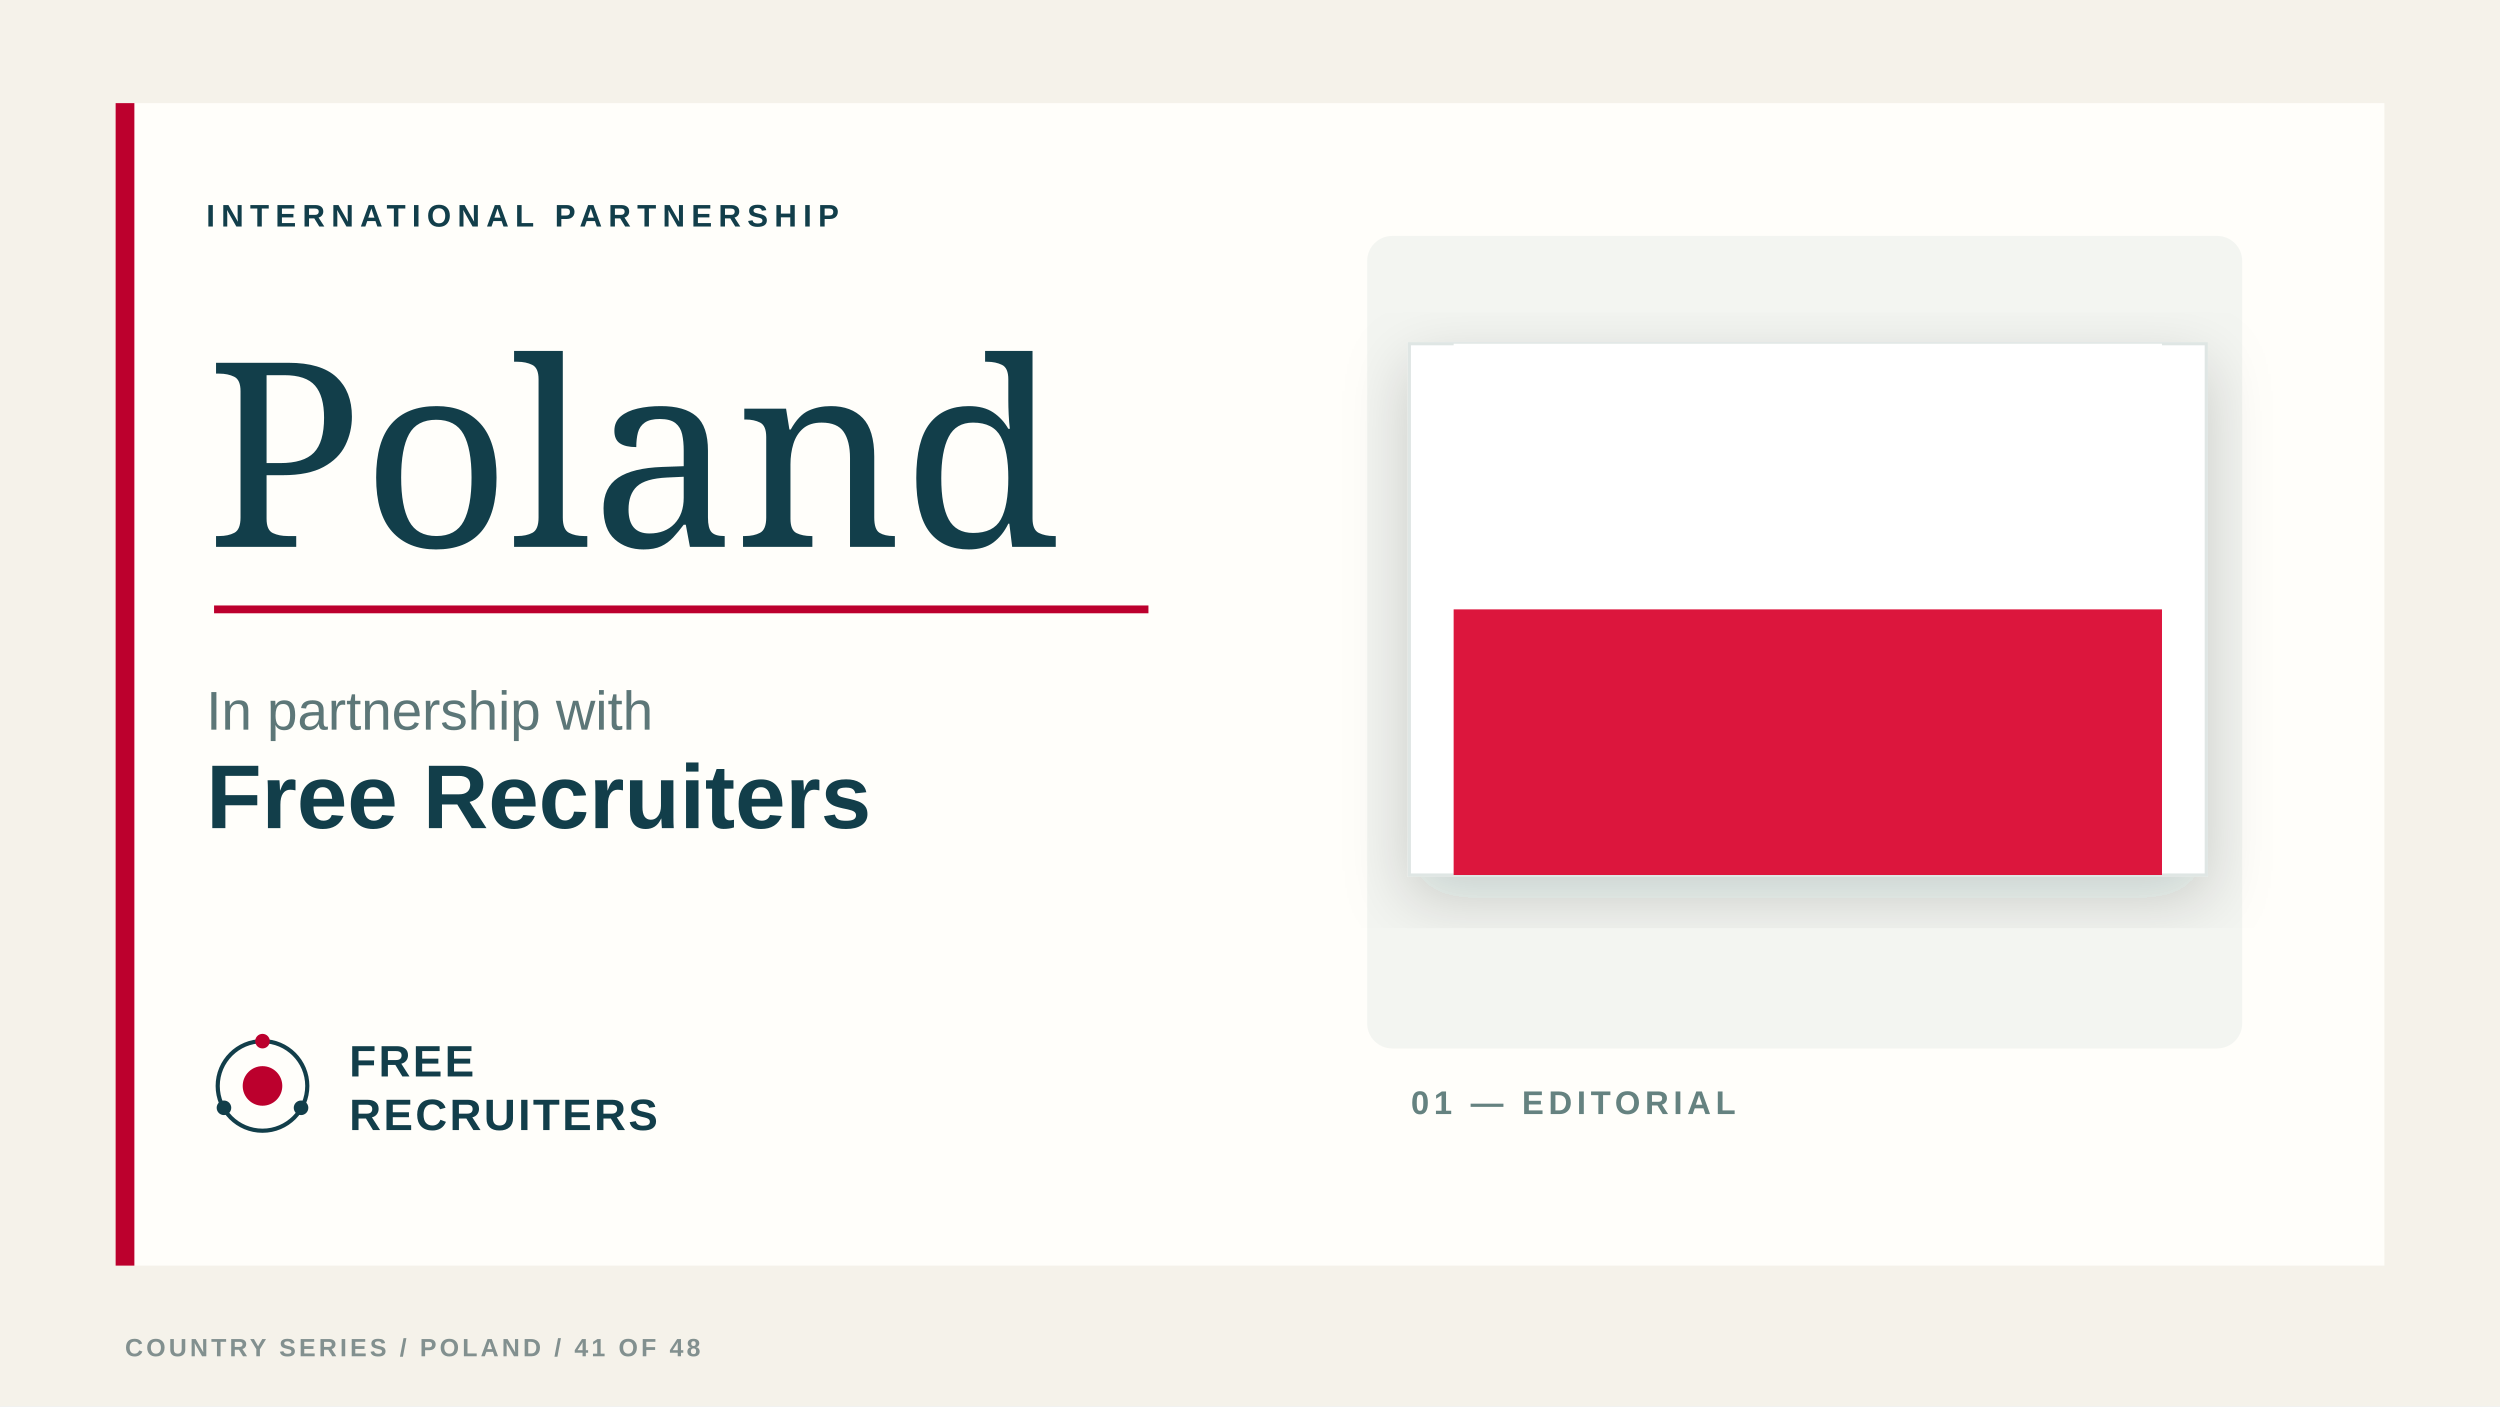
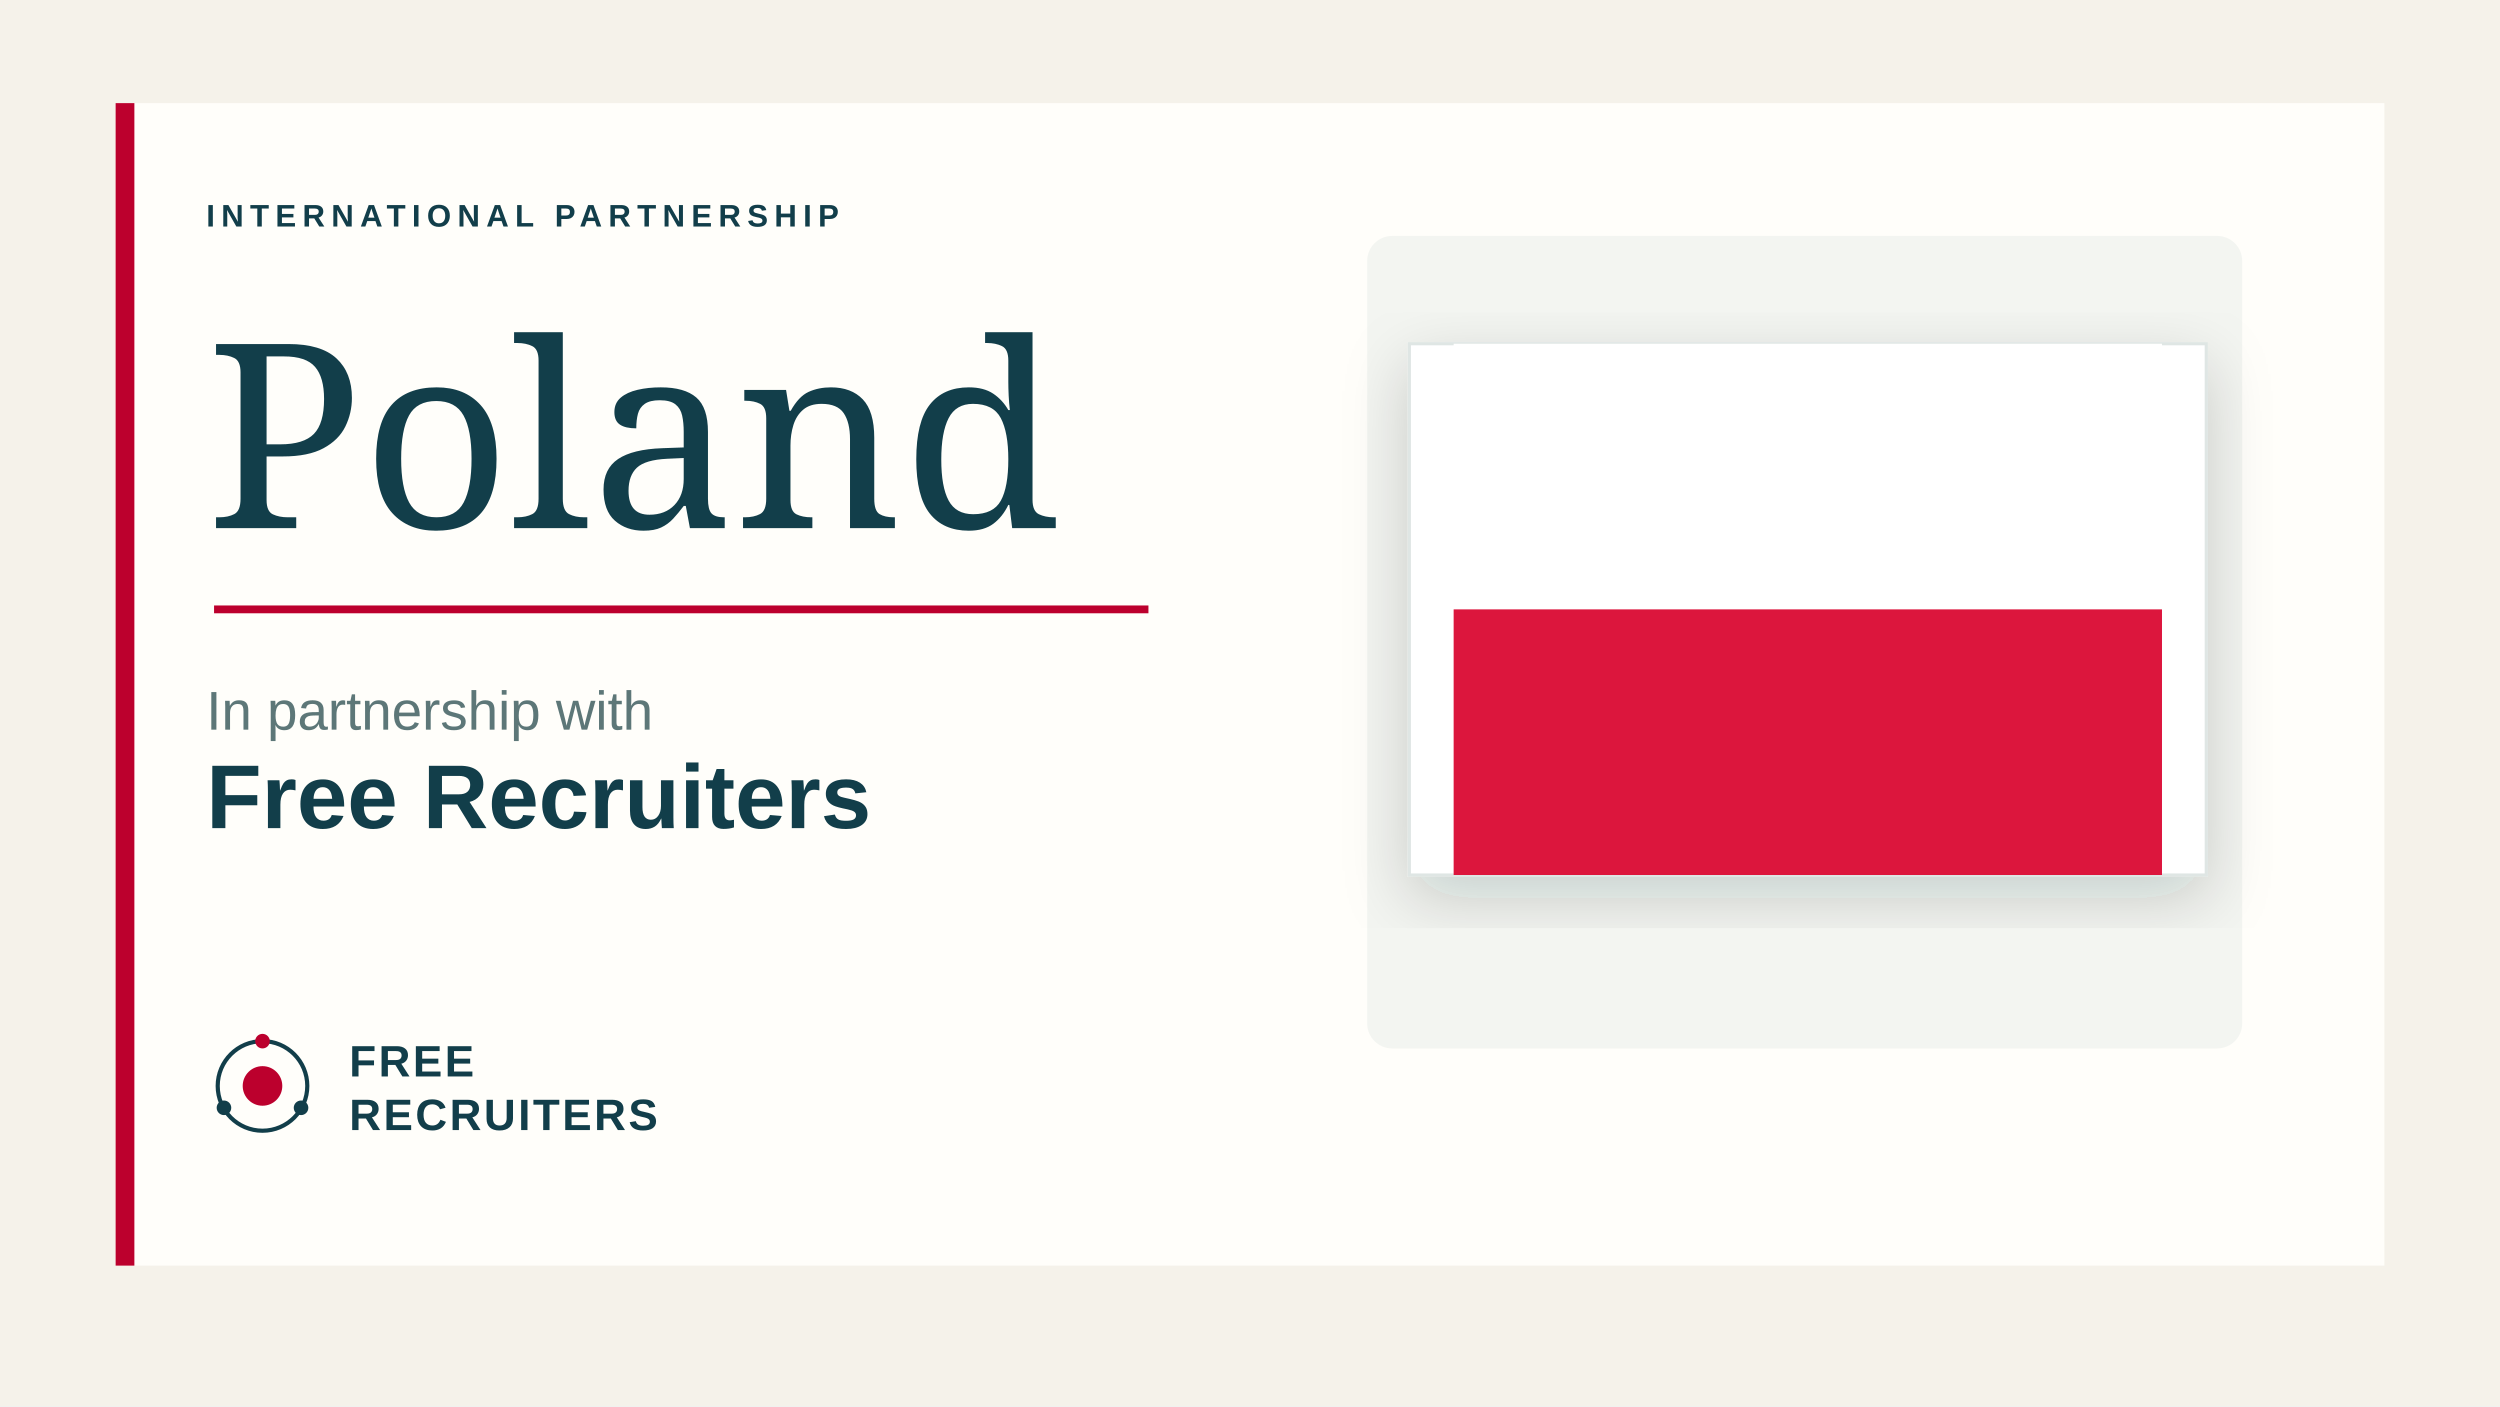
<svg xmlns="http://www.w3.org/2000/svg" width="1600" height="900" viewBox="0 0 1600 900" role="img" aria-label="Poland in partnership with Free Recruiters — Editorial">
  <defs>
    <filter id="shadow">
      <feDropShadow dx="0" dy="14" stdDeviation="20" flood-color="#081F29" flood-opacity=".18" />
    </filter>
    <linearGradient id="sky" x2="1" y2="1">
      <stop stop-color="#d9f2f0" />
      <stop offset="1" stop-color="#eef4ff" />
    </linearGradient>
  </defs>
  <rect width="1600" height="900" fill="#F5F2EA" />
  <rect x="74" y="66" width="1452" height="744" fill="#FFFEFA" />
  <rect x="74" y="66" width="12" height="744" fill="#BC002D" />
  <text x="132" y="145" text-anchor="start" font-family="Arial, sans-serif" font-size="20" font-weight="700" letter-spacing="4" fill="#123E4A">INTERNATIONAL PARTNERSHIP</text>
-   <text x="132" y="350" text-anchor="start" font-family="Georgia,serif" font-size="165" font-weight="400" letter-spacing="0" fill="#123E4A">Poland</text>
+   <text x="132" y="338" text-anchor="start" font-family="Georgia,serif" font-size="165" font-weight="400" letter-spacing="0" fill="#123E4A">Poland</text>
  <path d="M137 390H735" stroke="#BC002D" stroke-width="5" />
  <text x="132" y="467" text-anchor="start" font-family="Arial, sans-serif" font-size="35" font-weight="400" letter-spacing="0" fill="#5D7778">In partnership with</text>
  <text x="132" y="530" text-anchor="start" font-family="Arial, sans-serif" font-size="58" font-weight="700" letter-spacing="0" fill="#123E4A">Free Recruiters</text>
  <g transform="translate(132 659) scale(0.666667)">
    <circle cx="54" cy="54" r="43" fill="none" stroke="#123E4A" stroke-width="4" />
    <circle cx="54" cy="54" r="19" fill="#BC002D" />
    <circle cx="54" cy="11" r="7" fill="#BC002D" />
    <circle cx="91" cy="75" r="7" fill="#123E4A" />
    <circle cx="17" cy="75" r="7" fill="#123E4A" />
  </g>
  <g font-family="Arial, sans-serif" font-weight="800" fill="#123E4A">
    <text x="223.52" y="688.92" font-size="28.16" letter-spacing="1.6">FREE</text>
    <text x="223.52" y="723.24" font-size="28.16" letter-spacing="1.6">RECRUITERS</text>
  </g>
  <rect x="875" y="151" width="560" height="520" rx="16" fill="#F3F5F1" />
  <g filter="url(#shadow)">
    <rect x="902" y="220" width="510" height="340" fill="#fff" stroke="#dfe6e4" stroke-width="2" />
    <svg id="flag-icons-pl" viewBox="0 0 640 480" x="902" y="220" width="510" height="340" preserveAspectRatio="xMidYMid meet">
      <g fill-rule="evenodd">
        <path fill="#fff" d="M0 0h640v240H0z" />
        <path fill="#dc143c" d="M0 240h640v240H0z" />
      </g>
    </svg>
  </g>
-   <text x="903" y="713" text-anchor="start" font-family="Arial, sans-serif" font-size="21" font-weight="700" letter-spacing="3" fill="#658280">01 — EDITORIAL</text>
-   <text x="80" y="868" text-anchor="start" font-family="Arial, sans-serif" font-size="16" font-weight="700" letter-spacing="2" fill="#82908F">COUNTRY SERIES  /  POLAND  /  41 OF 48</text>
</svg>
